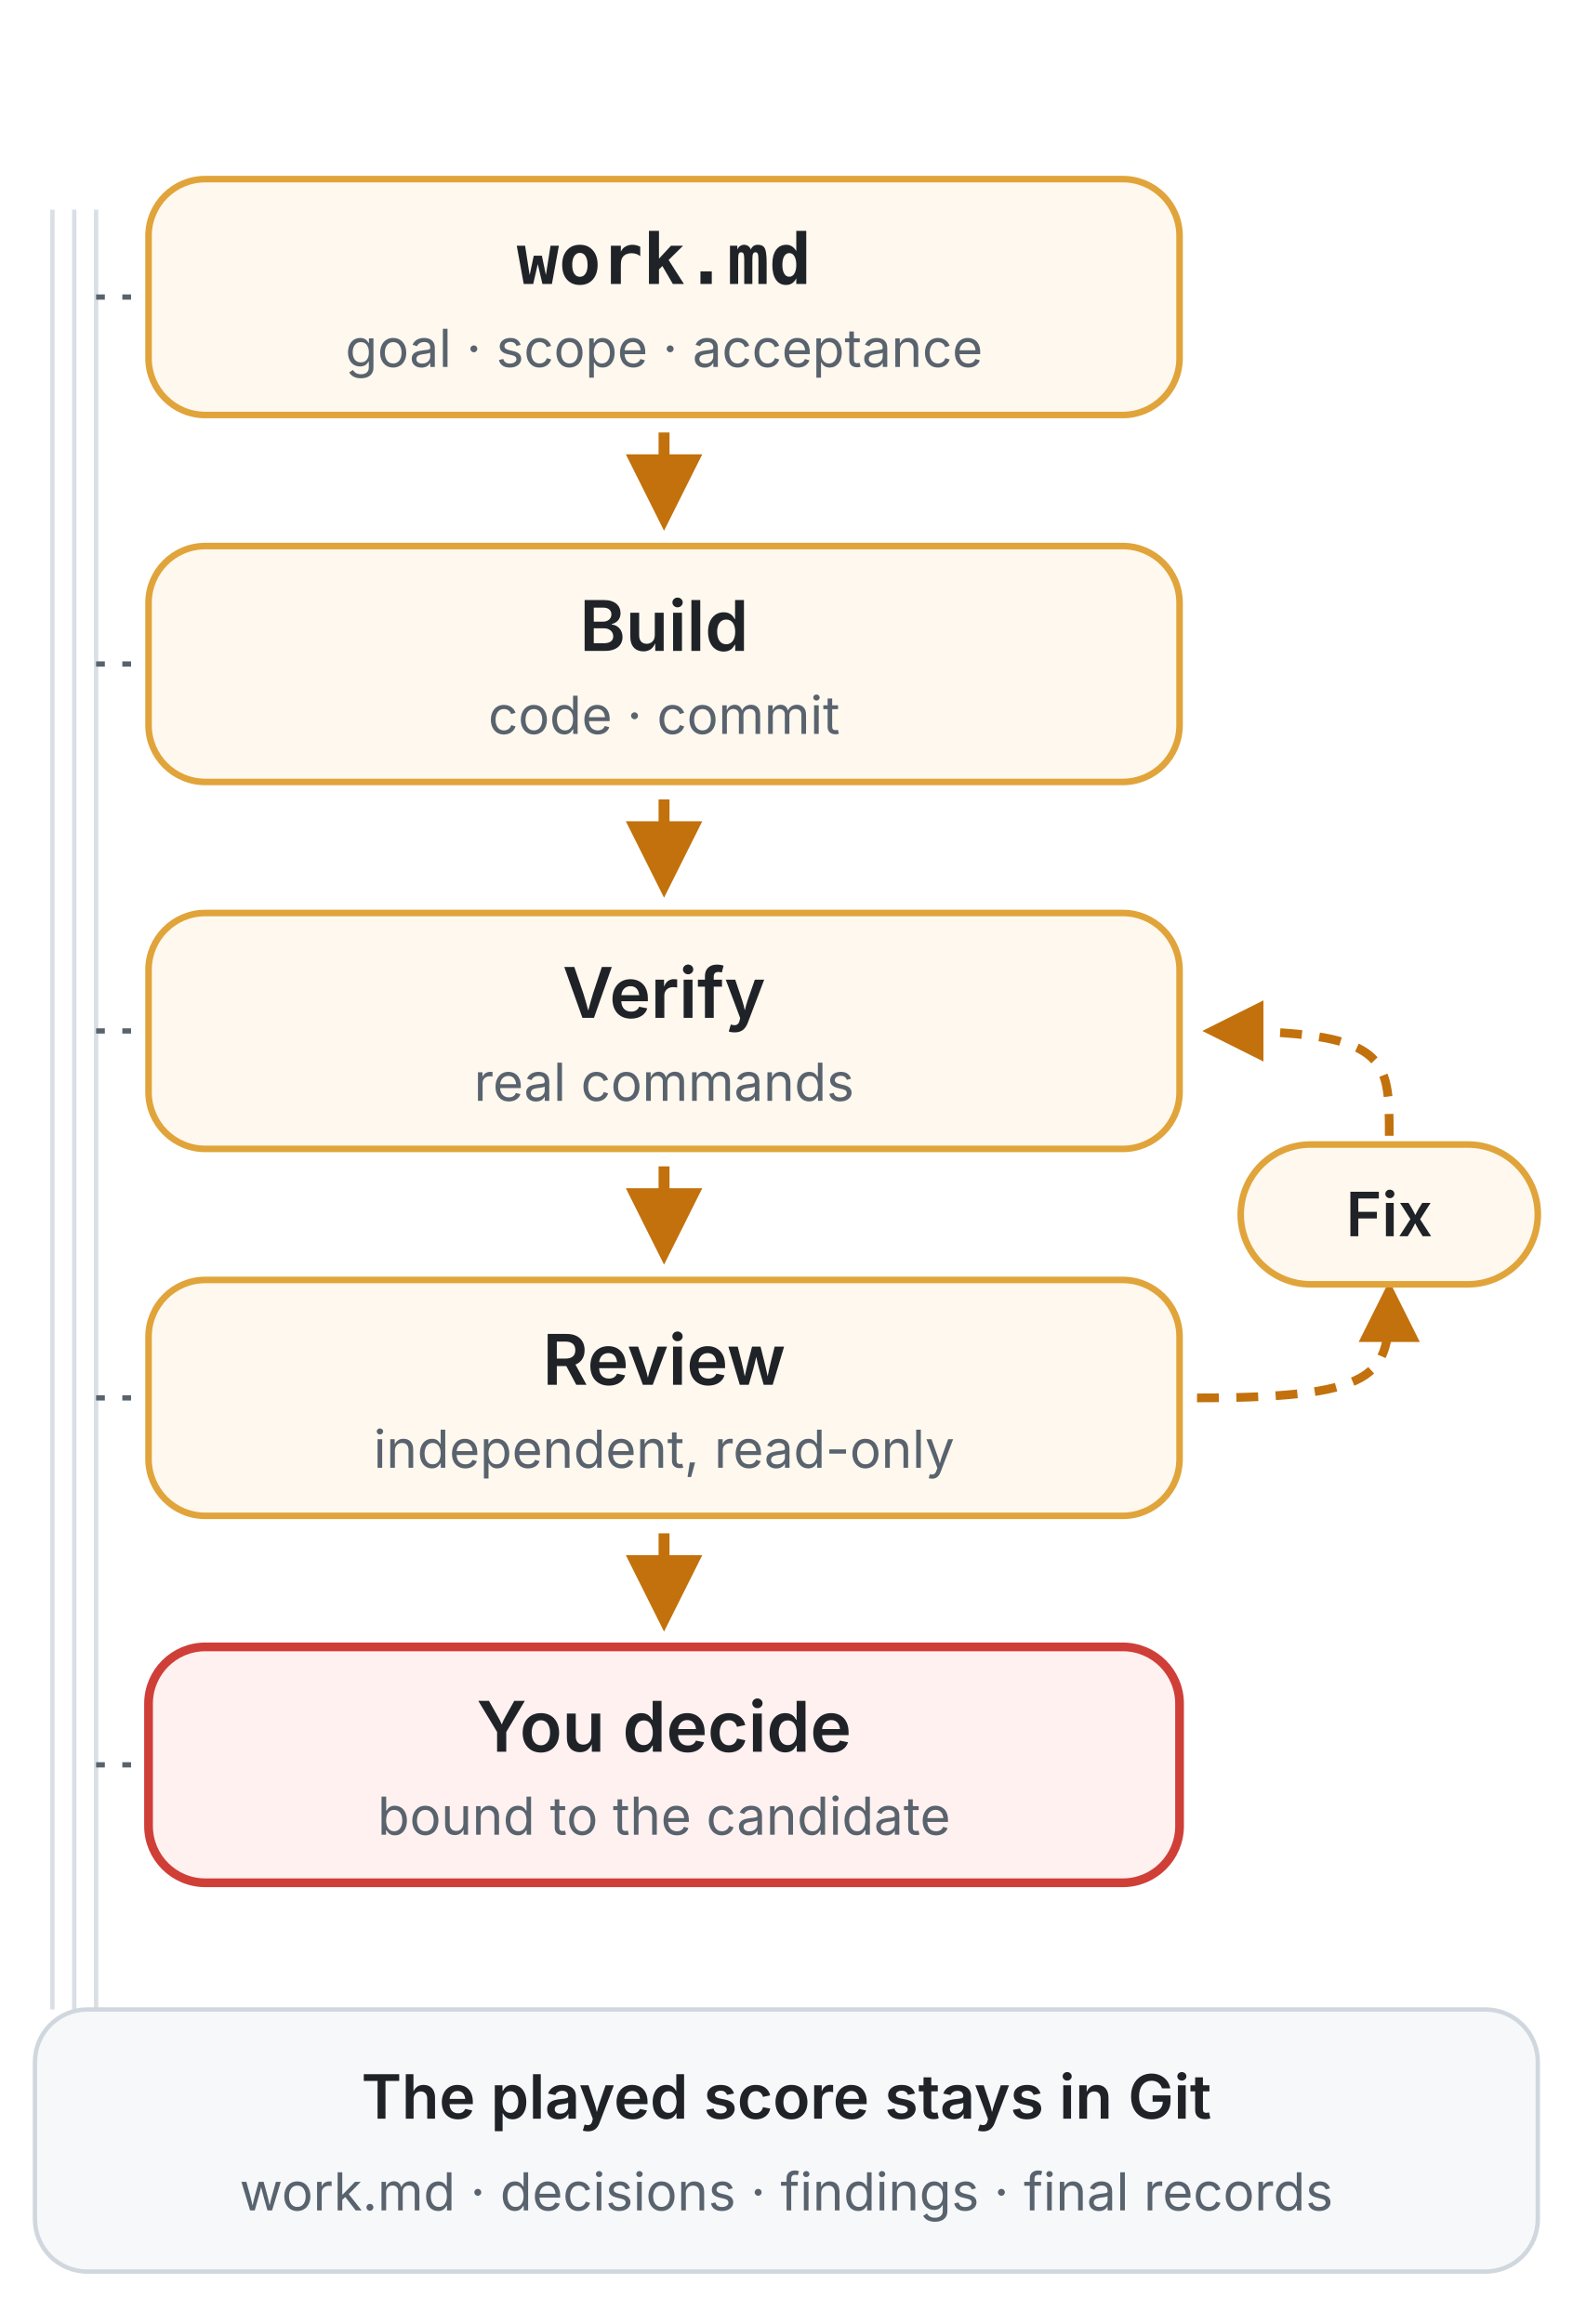
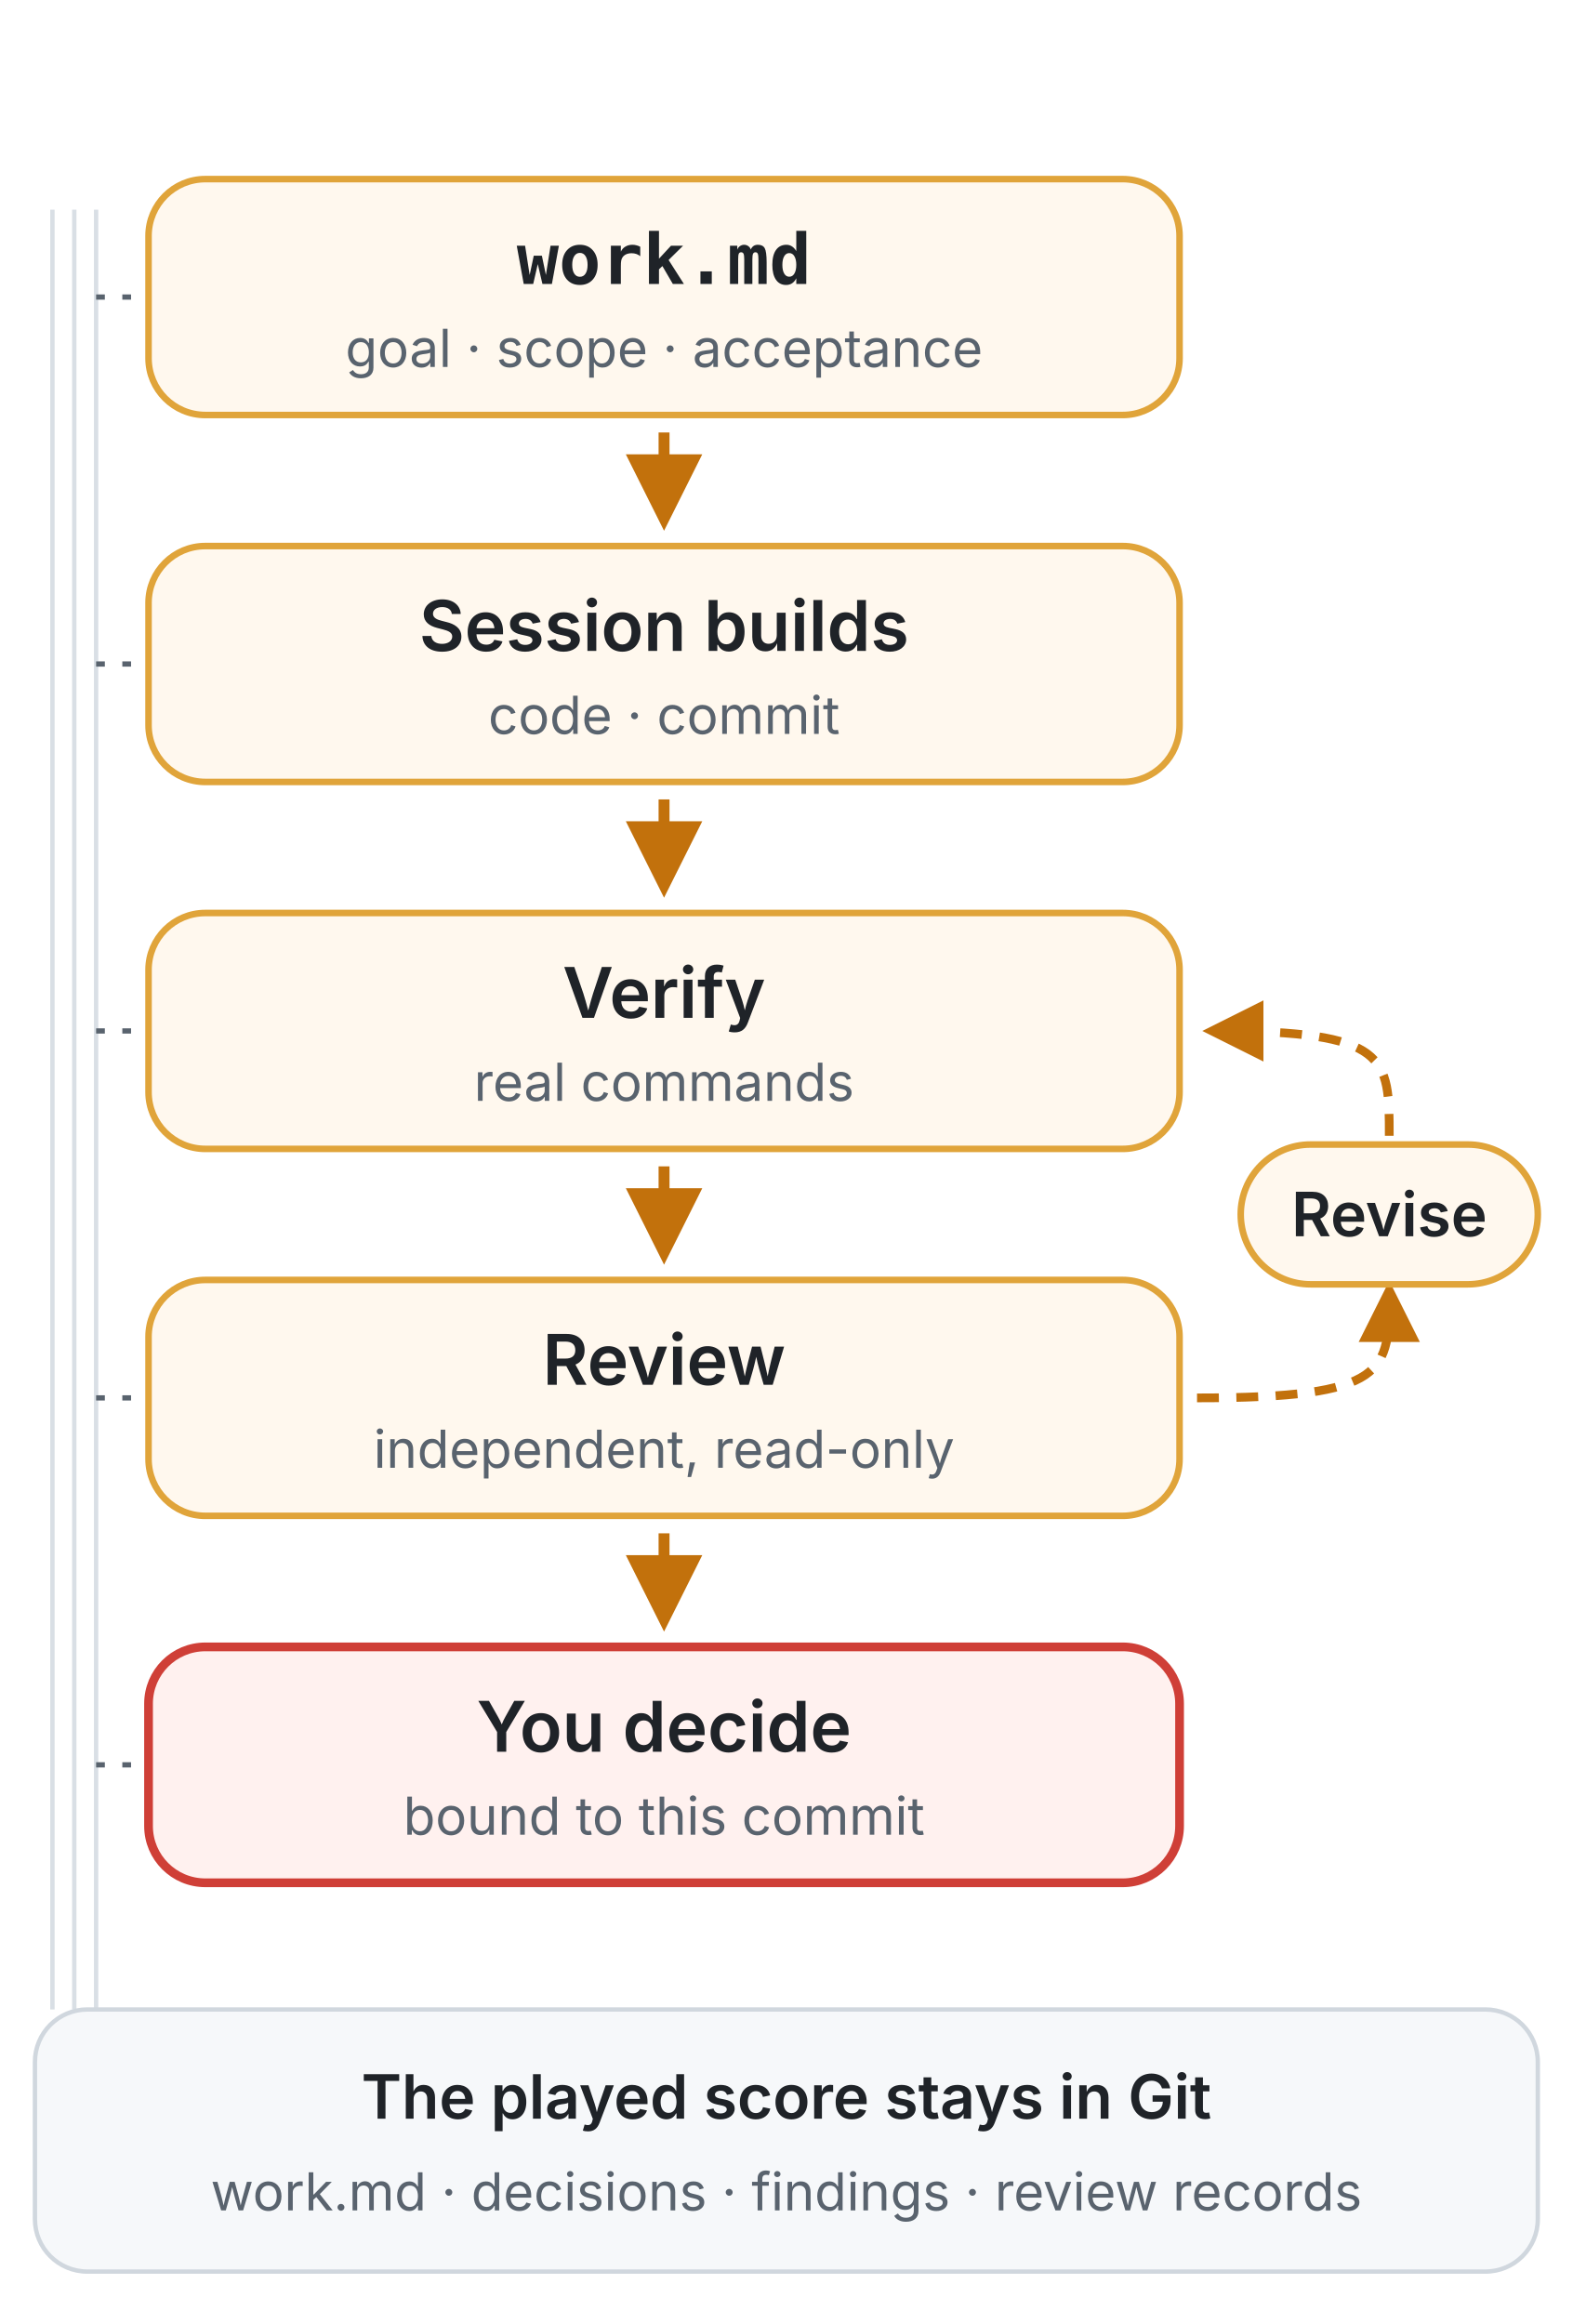
<svg xmlns="http://www.w3.org/2000/svg" width="360" height="532" viewBox="0 0 360 532" role="img">
  <defs>
    <marker id="arrow-light-n" viewBox="0 0 10 10" refX="8" refY="5" markerWidth="7" markerHeight="7" orient="auto-start-reverse">
      <path d="M 0 0 L 10 5 L 0 10 z" fill="#c2710c" />
    </marker>
  </defs>
  <line x1="12" y1="48" x2="12" y2="460" stroke="#d0d7de" stroke-width="1" opacity="0.8" />
  <line x1="17" y1="48" x2="17" y2="460" stroke="#d0d7de" stroke-width="1" opacity="0.8" />
  <line x1="22" y1="48" x2="22" y2="460" stroke="#d0d7de" stroke-width="1" opacity="0.8" />
  <line x1="152" y1="99" x2="152" y2="118" stroke="#c2710c" stroke-width="2.5" marker-end="url(#arrow-light-n)" />
  <line x1="152" y1="183" x2="152" y2="202" stroke="#c2710c" stroke-width="2.5" marker-end="url(#arrow-light-n)" />
  <line x1="152" y1="267" x2="152" y2="286" stroke="#c2710c" stroke-width="2.5" marker-end="url(#arrow-light-n)" />
  <line x1="152" y1="351" x2="152" y2="370" stroke="#c2710c" stroke-width="2.5" marker-end="url(#arrow-light-n)" />
  <path d="M 274 320 C 318 320, 318 314, 318 296" fill="none" stroke="#c2710c" stroke-width="2" stroke-dasharray="5 4" marker-end="url(#arrow-light-n)" />
  <path d="M 318 260 C 318 242, 318 236, 278 236" fill="none" stroke="#c2710c" stroke-width="2" stroke-dasharray="5 4" marker-end="url(#arrow-light-n)" />
  <rect x="284" y="262" width="68" height="32" rx="16" fill="#fff8ee" stroke="#e0a43a" stroke-width="1.5" />
-   <text x="318" y="283" text-anchor="middle" font-family="-apple-system, 'Segoe UI', 'PingFang SC', 'Hiragino Sans GB', 'Noto Sans SC', sans-serif" font-size="14" font-weight="600" fill="#1f2328">Fix</text>
+   <text x="318" y="283" text-anchor="middle" font-family="-apple-system, 'Segoe UI', 'PingFang SC', 'Hiragino Sans GB', 'Noto Sans SC', sans-serif" font-size="14" font-weight="600" fill="#1f2328">Revise</text>
  <line x1="22" y1="68" x2="34" y2="68" stroke="#59636e" stroke-width="1.2" stroke-dasharray="2 4" />
  <rect x="34" y="41" width="236" height="54" rx="13" fill="#fff8ee" stroke="#e0a43a" stroke-width="1.5" />
  <text x="152" y="65" text-anchor="middle" font-family="ui-monospace, SFMono-Regular, Menlo, Consolas, monospace" font-size="16" font-weight="600" fill="#1f2328">work.md</text>
  <text x="152" y="84" text-anchor="middle" font-family="-apple-system, 'Segoe UI', 'PingFang SC', 'Hiragino Sans GB', 'Noto Sans SC', sans-serif" font-size="12" fill="#59636e">goal · scope · acceptance</text>
  <line x1="22" y1="152" x2="34" y2="152" stroke="#59636e" stroke-width="1.2" stroke-dasharray="2 4" />
  <rect x="34" y="125" width="236" height="54" rx="13" fill="#fff8ee" stroke="#e0a43a" stroke-width="1.5" />
-   <text x="152" y="149" text-anchor="middle" font-family="-apple-system, 'Segoe UI', 'PingFang SC', 'Hiragino Sans GB', 'Noto Sans SC', sans-serif" font-size="16" font-weight="600" fill="#1f2328">Build</text>
+   <text x="152" y="149" text-anchor="middle" font-family="-apple-system, 'Segoe UI', 'PingFang SC', 'Hiragino Sans GB', 'Noto Sans SC', sans-serif" font-size="16" font-weight="600" fill="#1f2328">Session builds</text>
  <text x="152" y="168" text-anchor="middle" font-family="-apple-system, 'Segoe UI', 'PingFang SC', 'Hiragino Sans GB', 'Noto Sans SC', sans-serif" font-size="12" fill="#59636e">code · commit</text>
  <line x1="22" y1="236" x2="34" y2="236" stroke="#59636e" stroke-width="1.2" stroke-dasharray="2 4" />
  <rect x="34" y="209" width="236" height="54" rx="13" fill="#fff8ee" stroke="#e0a43a" stroke-width="1.5" />
  <text x="152" y="233" text-anchor="middle" font-family="-apple-system, 'Segoe UI', 'PingFang SC', 'Hiragino Sans GB', 'Noto Sans SC', sans-serif" font-size="16" font-weight="600" fill="#1f2328">Verify</text>
  <text x="152" y="252" text-anchor="middle" font-family="-apple-system, 'Segoe UI', 'PingFang SC', 'Hiragino Sans GB', 'Noto Sans SC', sans-serif" font-size="12" fill="#59636e">real commands</text>
  <line x1="22" y1="320" x2="34" y2="320" stroke="#59636e" stroke-width="1.2" stroke-dasharray="2 4" />
  <rect x="34" y="293" width="236" height="54" rx="13" fill="#fff8ee" stroke="#e0a43a" stroke-width="1.5" />
  <text x="152" y="317" text-anchor="middle" font-family="-apple-system, 'Segoe UI', 'PingFang SC', 'Hiragino Sans GB', 'Noto Sans SC', sans-serif" font-size="16" font-weight="600" fill="#1f2328">Review</text>
  <text x="152" y="336" text-anchor="middle" font-family="-apple-system, 'Segoe UI', 'PingFang SC', 'Hiragino Sans GB', 'Noto Sans SC', sans-serif" font-size="12" fill="#59636e">independent, read-only</text>
  <line x1="22" y1="404" x2="34" y2="404" stroke="#59636e" stroke-width="1.2" stroke-dasharray="2 4" />
  <rect x="34" y="377" width="236" height="54" rx="13" fill="#fff1ef" stroke="#cf3f37" stroke-width="2" />
  <text x="152" y="401" text-anchor="middle" font-family="-apple-system, 'Segoe UI', 'PingFang SC', 'Hiragino Sans GB', 'Noto Sans SC', sans-serif" font-size="16" font-weight="600" fill="#1f2328">You decide</text>
-   <text x="152" y="420" text-anchor="middle" font-family="-apple-system, 'Segoe UI', 'PingFang SC', 'Hiragino Sans GB', 'Noto Sans SC', sans-serif" font-size="12" fill="#59636e">bound to the candidate</text>
+   <text x="152" y="420" text-anchor="middle" font-family="-apple-system, 'Segoe UI', 'PingFang SC', 'Hiragino Sans GB', 'Noto Sans SC', sans-serif" font-size="12" fill="#59636e">bound to this commit</text>
  <rect x="8" y="460" width="344" height="60" rx="12" fill="#f6f8fa" stroke="#d0d7de" stroke-width="1" />
  <text x="180" y="485" text-anchor="middle" font-family="-apple-system, 'Segoe UI', 'PingFang SC', 'Hiragino Sans GB', 'Noto Sans SC', sans-serif" font-size="14" font-weight="600" fill="#1f2328">The played score stays in Git</text>
-   <text x="180" y="506" text-anchor="middle" font-family="-apple-system, 'Segoe UI', 'PingFang SC', 'Hiragino Sans GB', 'Noto Sans SC', sans-serif" font-size="12" fill="#59636e">work.md · decisions · findings · final records</text>
+   <text x="180" y="506" text-anchor="middle" font-family="-apple-system, 'Segoe UI', 'PingFang SC', 'Hiragino Sans GB', 'Noto Sans SC', sans-serif" font-size="12" fill="#59636e">work.md · decisions · findings · review records</text>
</svg>
